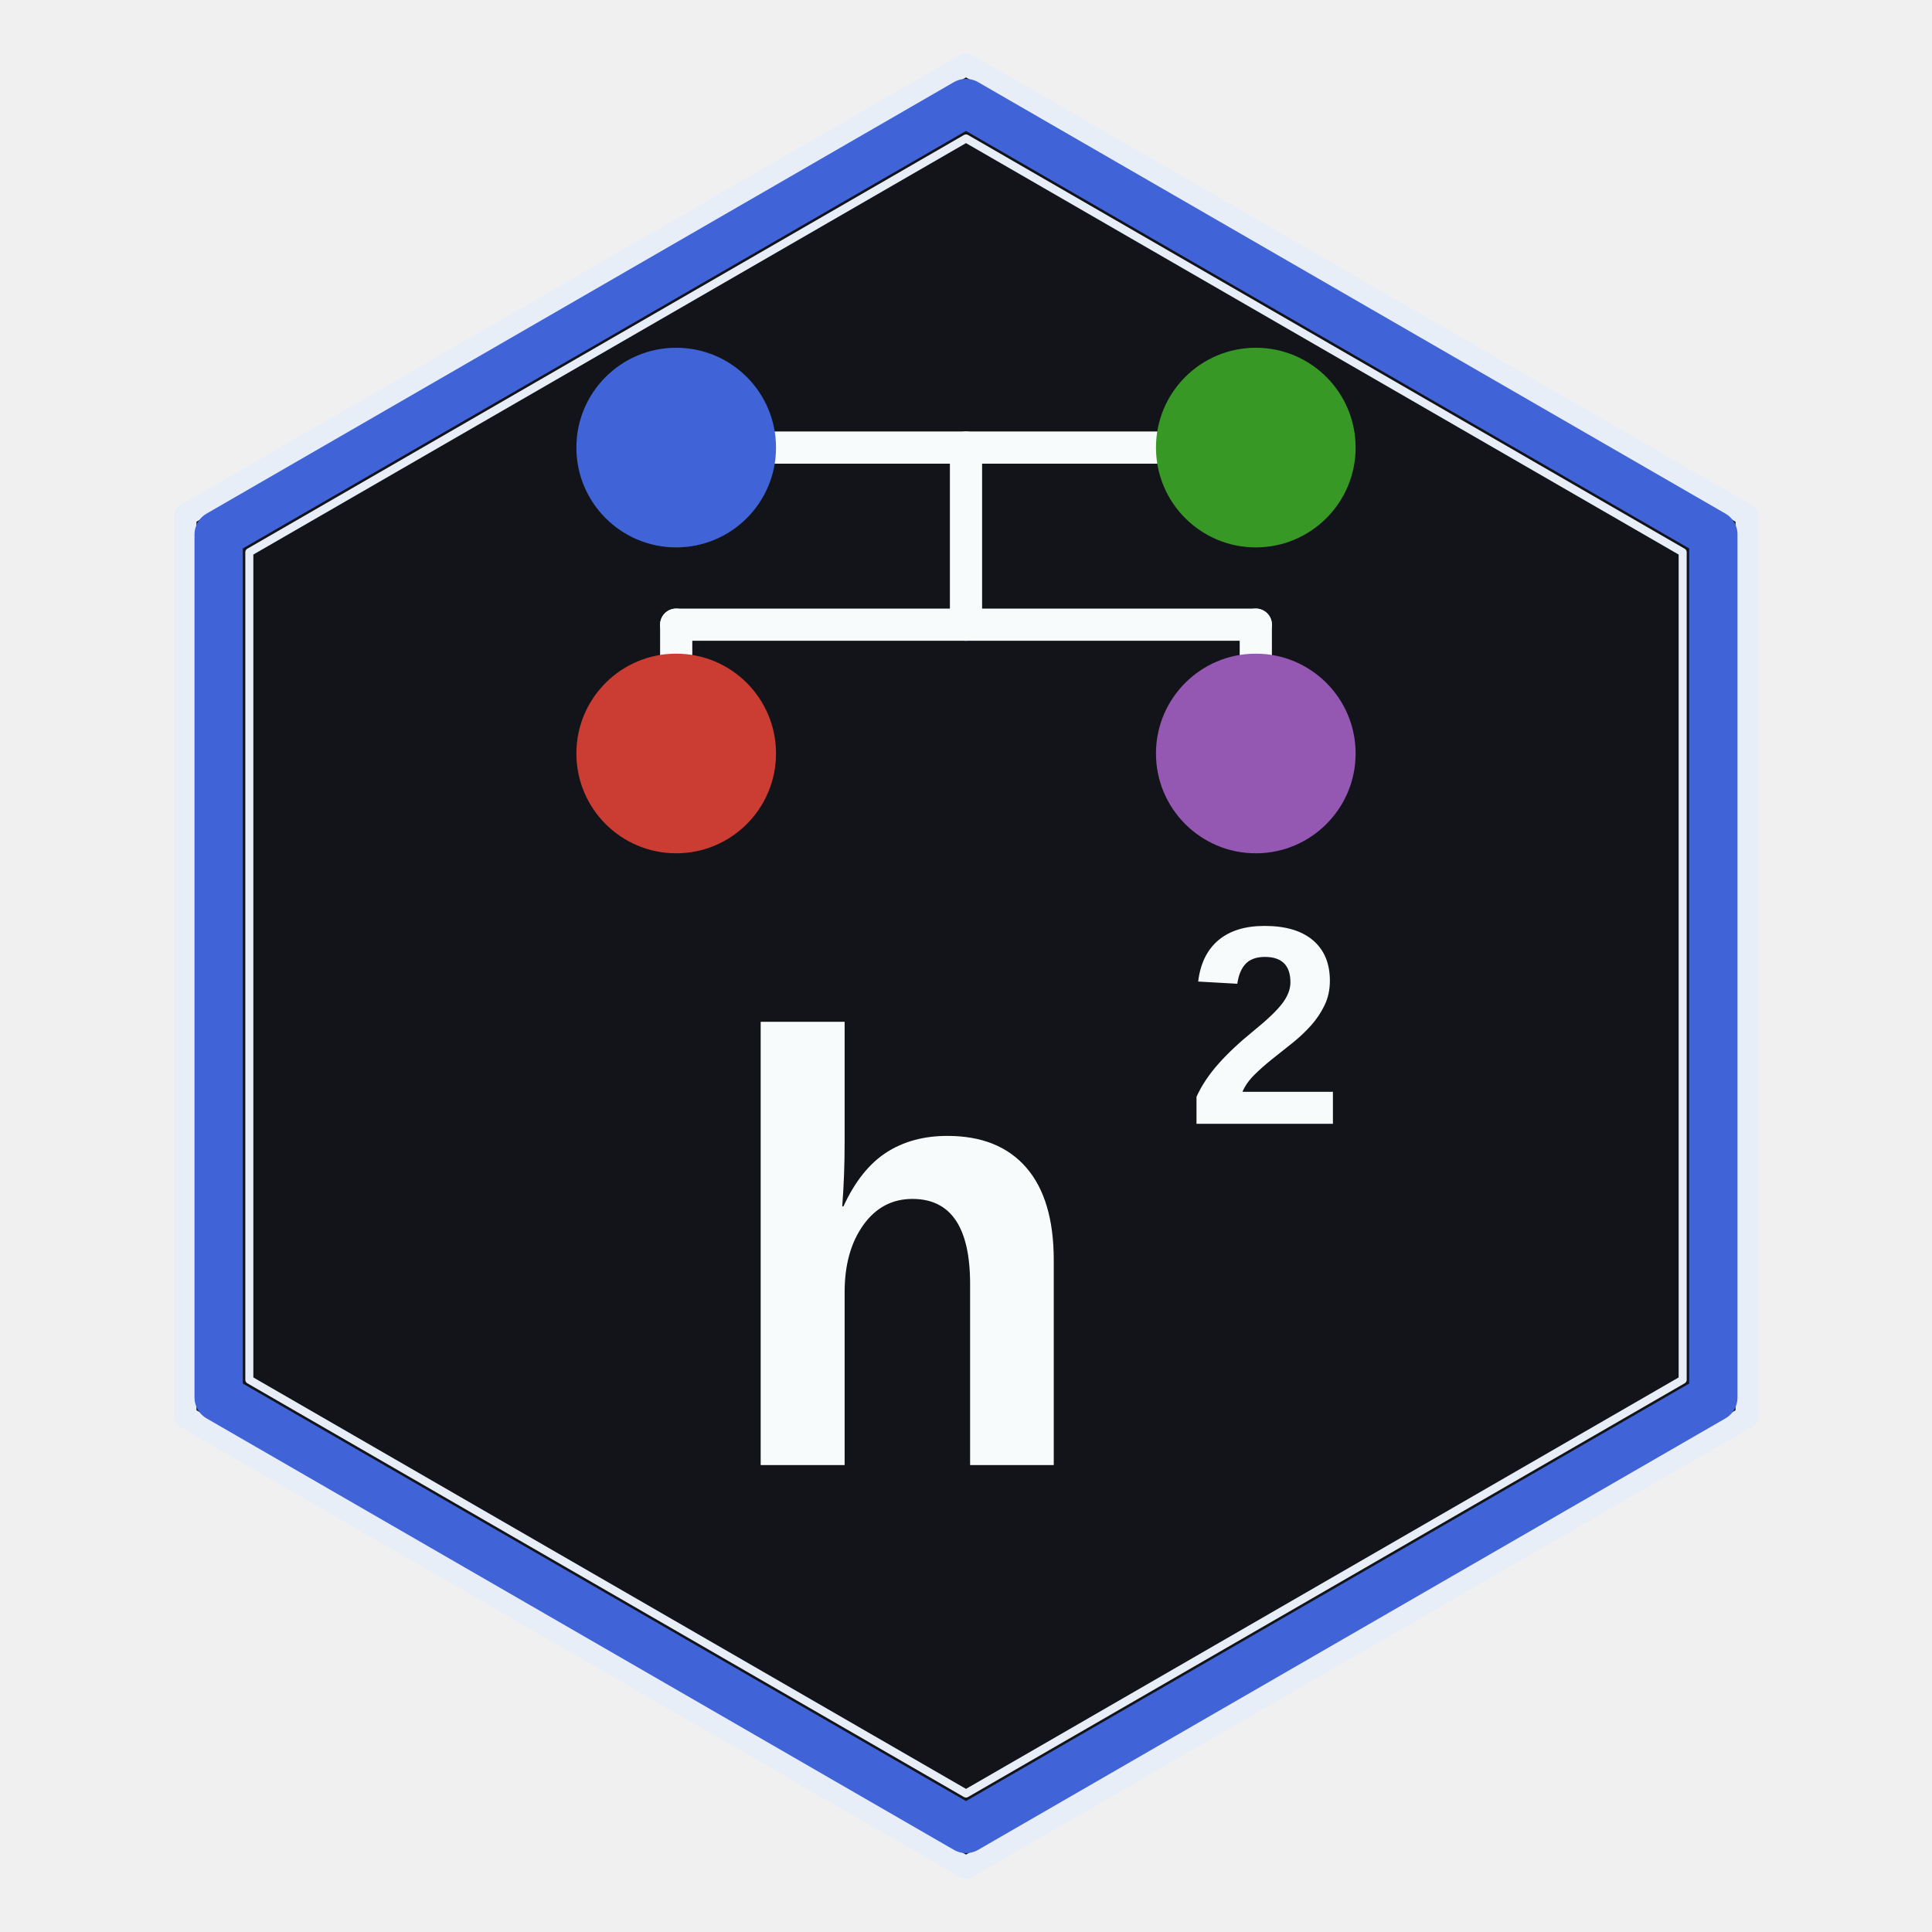
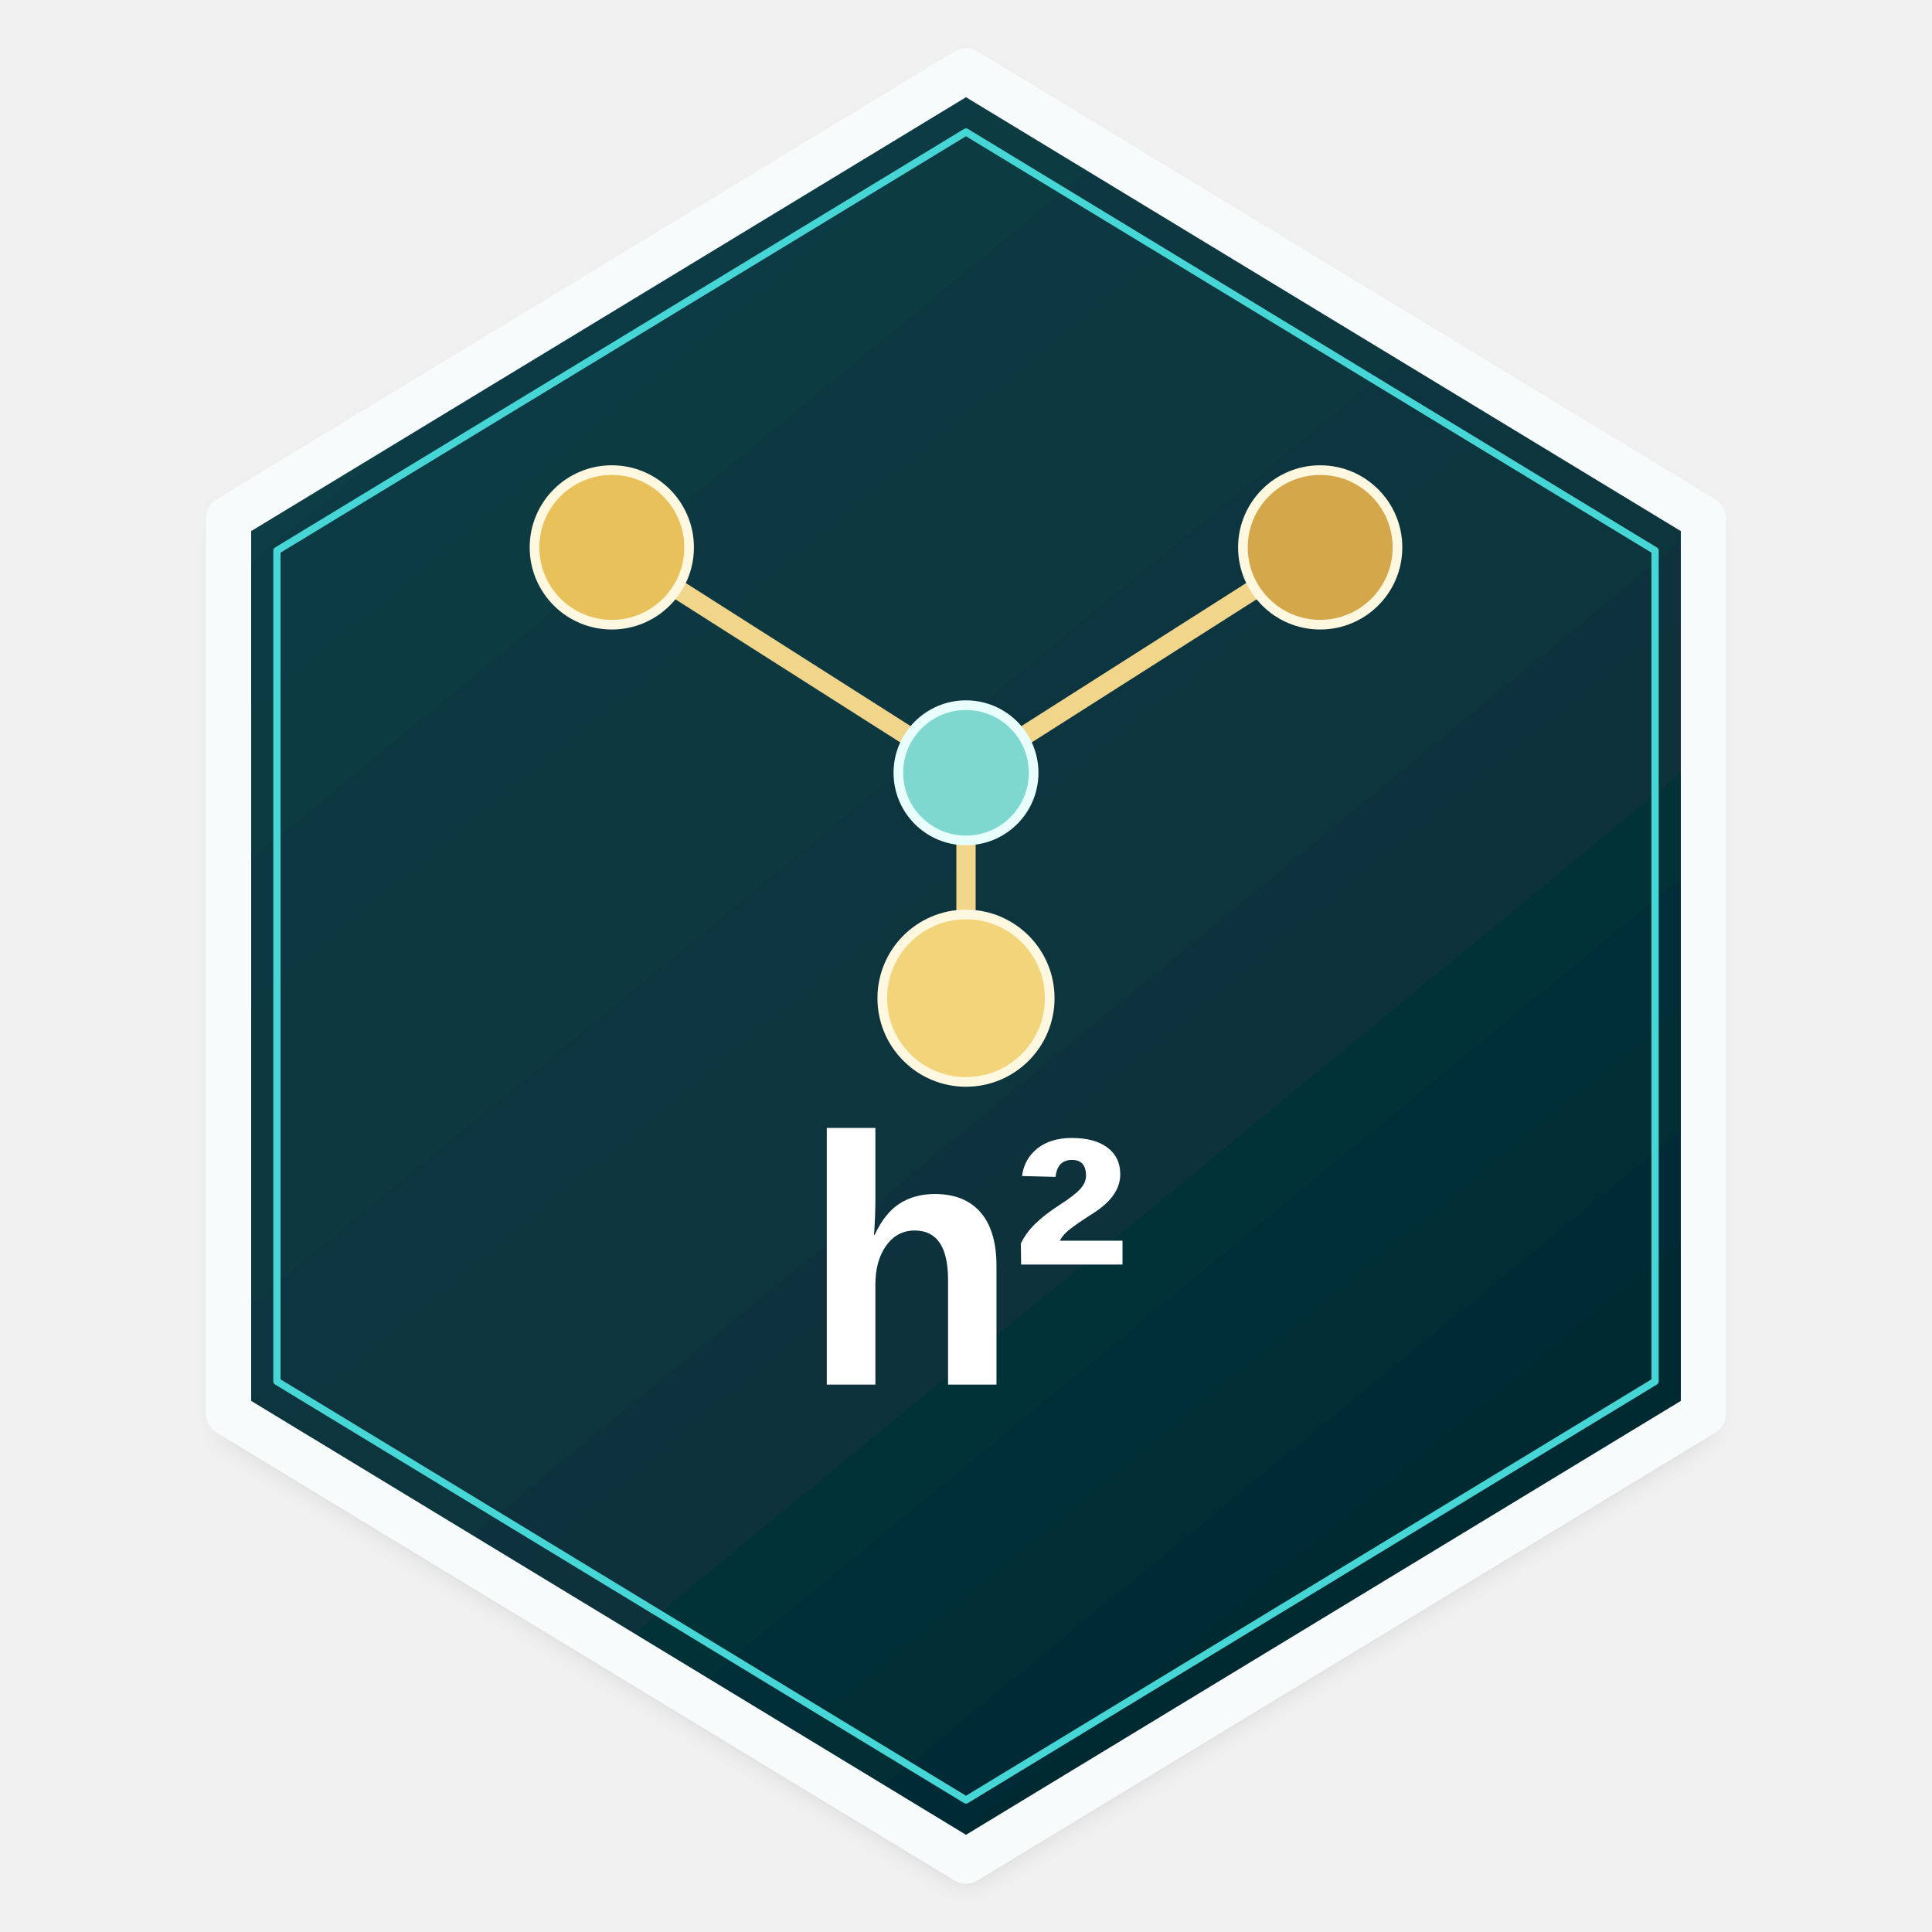
<svg xmlns="http://www.w3.org/2000/svg" width="1200" height="1200" viewBox="0 0 1200 1200" role="img" aria-labelledby="title desc">
  <defs>
-     <clipPath id="hsqClip">
-       <path d="M600.00 92.00L1039.94 346.00L1039.94 854.00L600.00 1108.00L160.06 854.00L160.06 346.00Z" />
+     <linearGradient id="hexFill" x1="230" y1="150" x2="970" y2="1050" gradientUnits="userSpaceOnUse">
+       <stop offset="0" stop-color="#0a3d46" />
+       <stop offset="0.55" stop-color="#07343d" />
+       <stop offset="1" stop-color="#05272f" />
+     </linearGradient>
+     <clipPath id="hexClip">
+       <path d="M600 44 1058 322v556L600 1156 142 878V322Z" />
    </clipPath>
+     <filter id="softShadow" x="-20%" y="-20%" width="140%" height="140%">
+       <feDropShadow dx="0" dy="10" stdDeviation="8" flood-color="#000000" flood-opacity="0.25" />
+     </filter>
  </defs>
-   <path d="M600.00 40.00L1084.97 320.00L1084.97 880.00L600.00 1160.00L115.03 880.00L115.03 320.00Z" fill="#12141A" id="hsqFill" />
-   <path d="M600.00 40.00L1084.97 320.00L1084.97 880.00L600.00 1160.00L115.03 880.00L115.03 320.00Z" fill="none" stroke="#E8EEF8" stroke-width="14" stroke-linejoin="round" />
-   <path d="M600.00 64.00L1064.19 332.00L1064.19 868.00L600.00 1136.00L135.81 868.00L135.81 332.00Z" fill="none" stroke="#4063D8" stroke-width="30" stroke-linejoin="round" />
-   <path d="M600.00 86.00L1045.14 343.00L1045.14 857.00L600.00 1114.00L154.86 857.00L154.86 343.00Z" fill="none" stroke="#E8EEF8" stroke-width="5" stroke-linejoin="round" />
-   <g clip-path="url(#hsqClip)">
-     <g fill="none" stroke="#F8FBFB" stroke-width="20" stroke-linecap="round" stroke-linejoin="round">
-       <path d="M420 278 H780" />
-       <path d="M600 278 V388" />
-       <path d="M420 388 H780" />
-       <path d="M420 388 V468" />
-       <path d="M780 388 V468" />
+   <path d="M600 44 1058 322v556L600 1156 142 878V322Z" fill="url(#hexFill)" filter="url(#softShadow)" />
+   <path d="M600 44 1058 322v556L600 1156 142 878V322Z" fill="none" stroke="#f8fbfb" stroke-width="28" stroke-linejoin="round" />
+   <path d="M600 82 1028 342v516L600 1118 172 858V342Z" fill="none" stroke="#46d6d6" stroke-width="4.5" stroke-linejoin="round" />
+   <g clip-path="url(#hexClip)">
+     <g stroke-linecap="round" stroke-linejoin="round">
+       <path d="M380 340 L600 480 L820 340" fill="none" stroke="#f0d58a" stroke-width="12" />
+       <path d="M600 480 L600 620" fill="none" stroke="#f0d58a" stroke-width="12" />
+       <circle cx="380" cy="340" r="48" fill="#e8c15a" stroke="#fff8e0" stroke-width="6" />
+       <circle cx="820" cy="340" r="48" fill="#d4a84a" stroke="#fff8e0" stroke-width="6" />
+       <circle cx="600" cy="480" r="42" fill="#7ed8d0" stroke="#e8fffc" stroke-width="6" />
+       <circle cx="600" cy="620" r="52" fill="#f2d57a" stroke="#fff8e0" stroke-width="6" />
    </g>
-     <circle cx="420" cy="278" r="62" fill="#4063D8" />
-     <circle cx="780" cy="278" r="62" fill="#389826" />
-     <circle cx="420" cy="468" r="62" fill="#CB3C33" />
-     <circle cx="780" cy="468" r="62" fill="#9558B2" />
-     <text x="562" y="910" text-anchor="middle" font-family="Arial, Helvetica, 'Helvetica Neue', sans-serif" font-weight="800" font-size="380" fill="#F8FBFB">h</text>
-     <text x="786" y="698" text-anchor="middle" font-family="Arial, Helvetica, 'Helvetica Neue', sans-serif" font-weight="800" font-size="176" fill="#F8FBFB">2</text>
+     <g font-family="Arial, Helvetica, sans-serif" font-weight="800" text-anchor="middle">
+       <text x="600" y="860" fill="#ffffff" font-size="220" letter-spacing="-4">h²</text>
+     </g>
  </g>
</svg>
